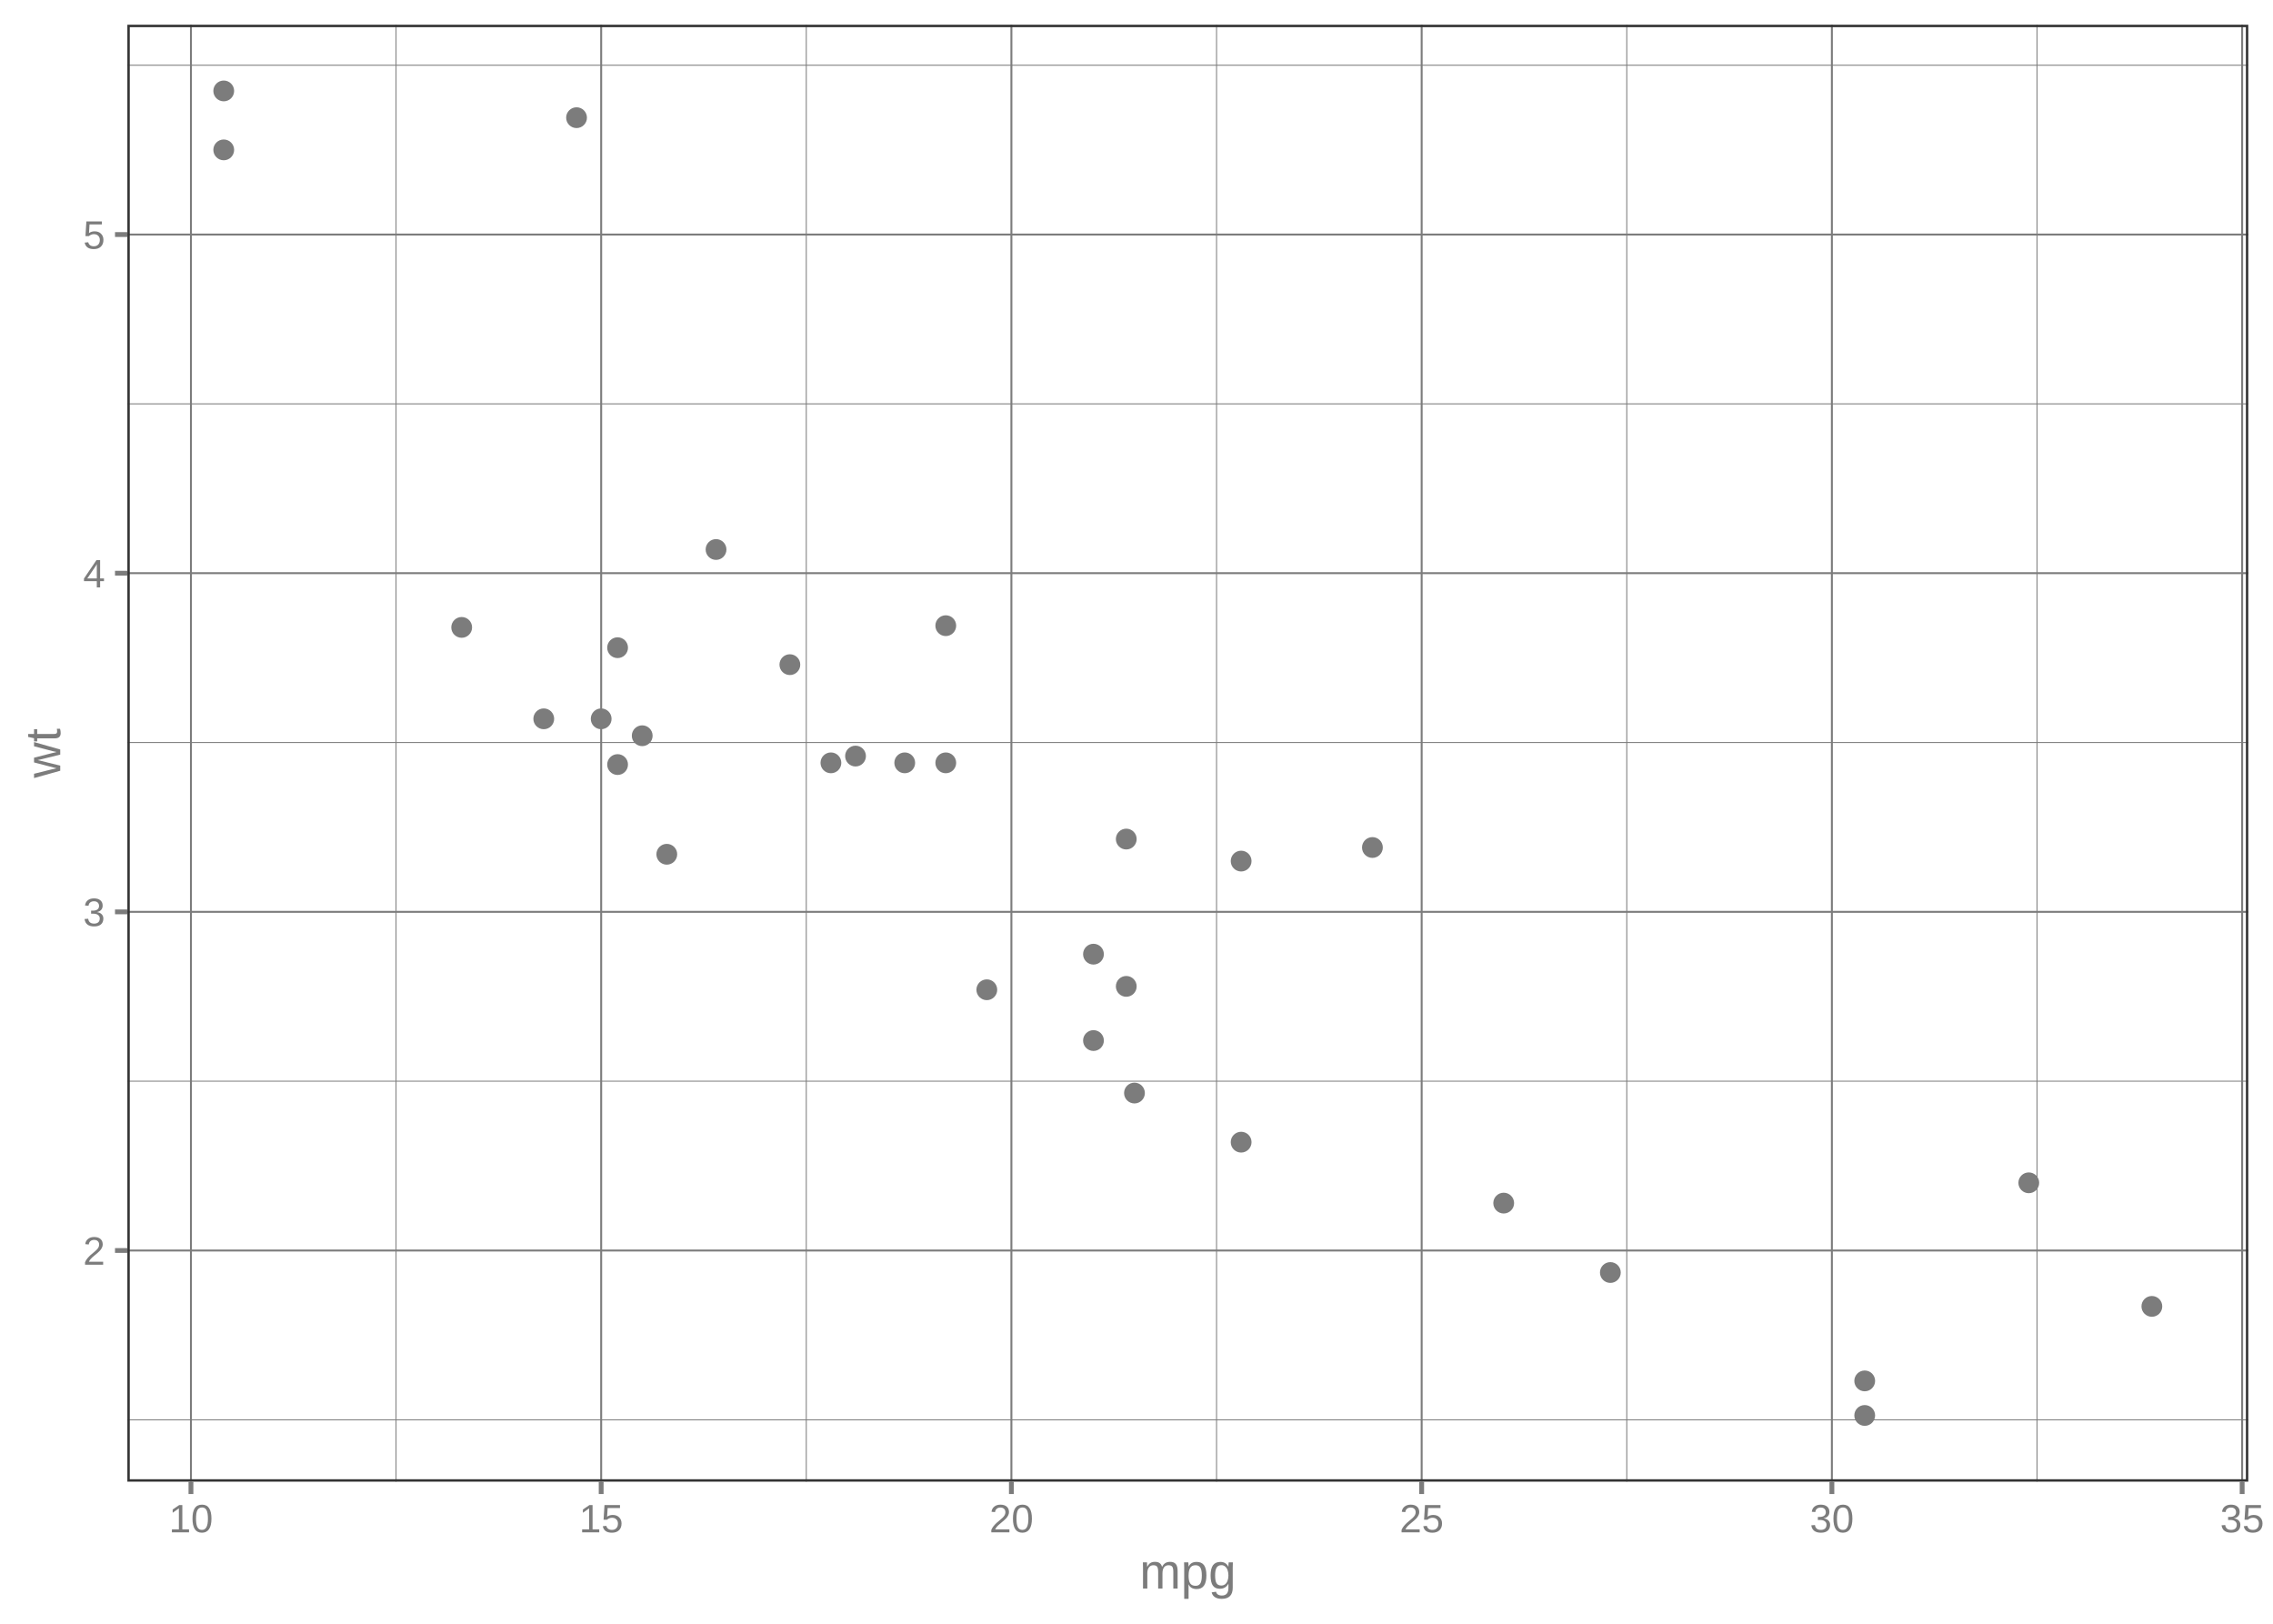
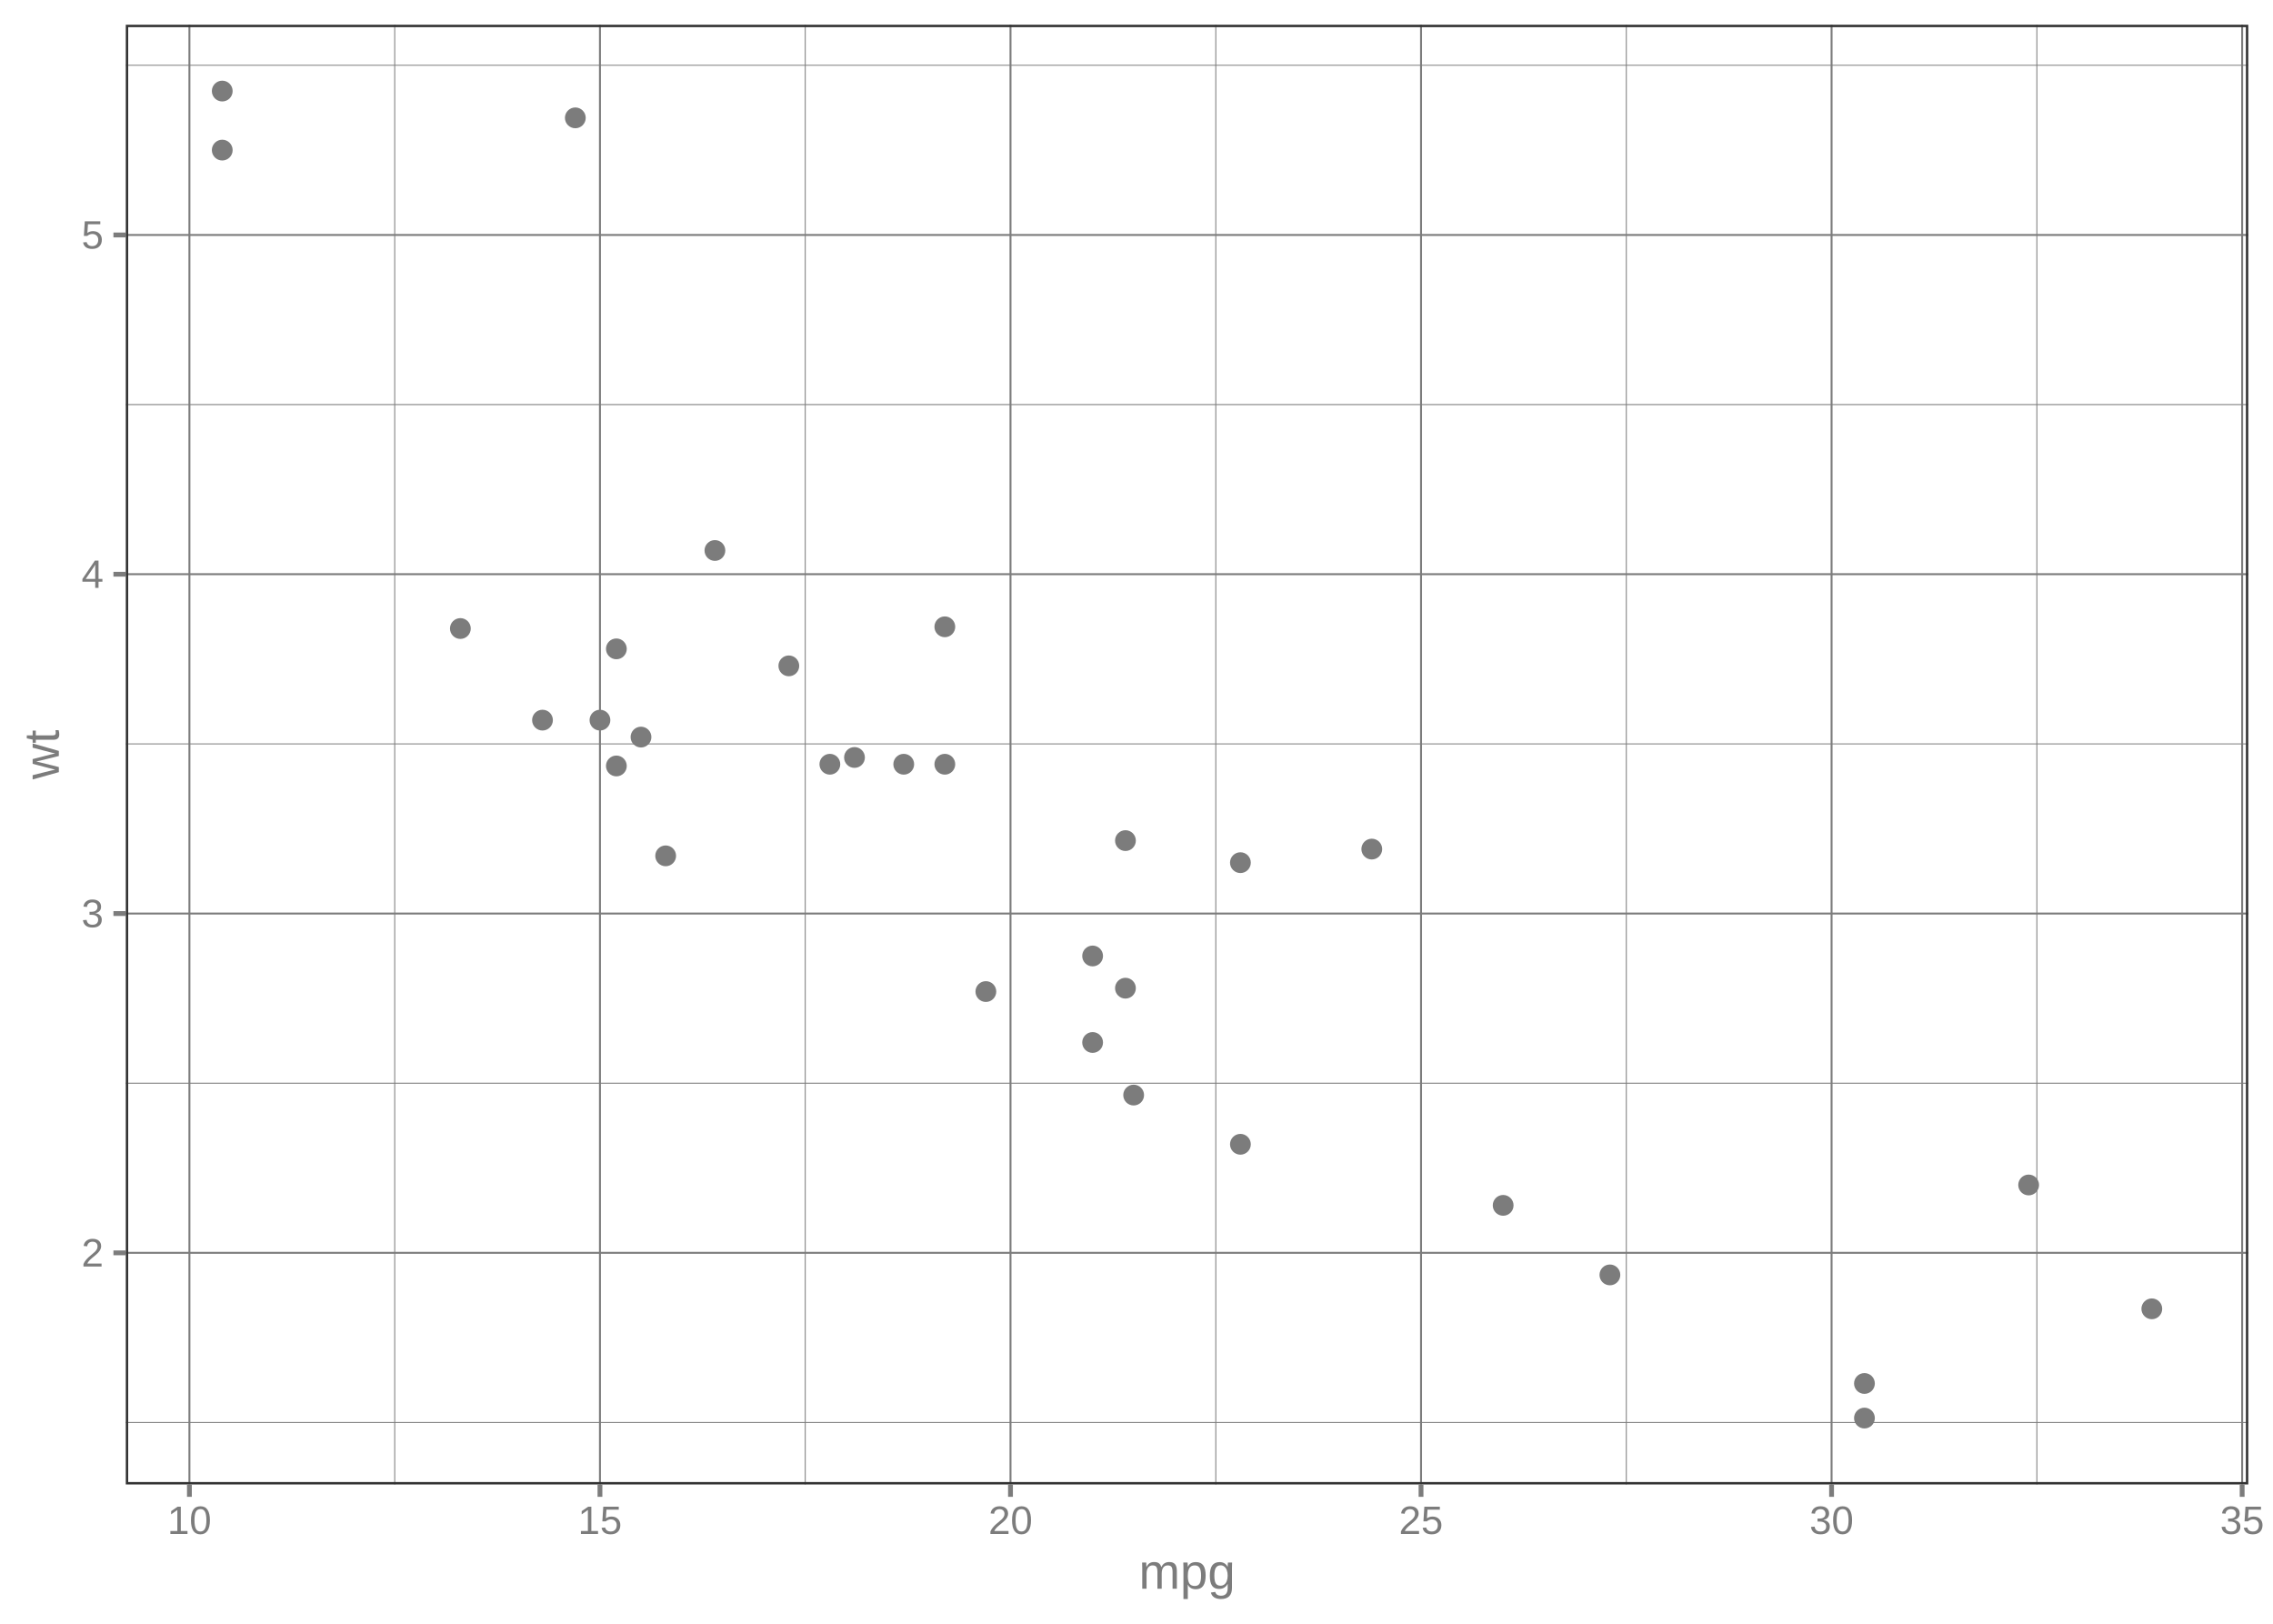
<svg xmlns="http://www.w3.org/2000/svg" width="504.00pt" height="360.00pt" viewBox="0 0 504.00 360.00">
  <g class="svglite">
    <defs>
      <style type="text/css">
    .svglite line, .svglite polyline, .svglite polygon, .svglite path, .svglite rect, .svglite circle {
      fill: none;
      stroke: #000000;
      stroke-linecap: round;
      stroke-linejoin: round;
      stroke-miterlimit: 10.00;
    }
    .svglite text {
      white-space: pre;
    }
    .svglite g.glyphgroup path {
      fill: inherit;
      stroke: none;
    }
  </style>
    </defs>
    <rect width="100%" height="100%" style="stroke: none; fill: none;" />
    <defs>
      <clipPath id="cpMC4wMHw1MDQuMDB8MC4wMHwzNjAuMDA=">
        <rect x="0.00" y="0.00" width="504.00" height="360.00" />
      </clipPath>
    </defs>
    <g clip-path="url(#cpMC4wMHw1MDQuMDB8MC4wMHwzNjAuMDA=)">
</g>
    <defs>
-       <clipPath id="cpMjguMjR8NDk4LjUyfDUuNDh8MzI4LjUw">
-         <rect x="28.24" y="5.48" width="470.28" height="323.02" />
+       <clipPath id="cpMjcuODl8NDk4LjUyfDUuNDh8MzI5LjEy">
+         <rect x="27.89" y="5.48" width="470.63" height="323.64" />
      </clipPath>
    </defs>
-     <g clip-path="url(#cpMjguMjR8NDk4LjUyfDUuNDh8MzI4LjUw)">
-       <polyline points="28.24,314.80 498.52,314.80 " style="stroke-width: 0.21; stroke: #7C7C7C; stroke-linecap: butt;" />
-       <polyline points="28.24,239.71 498.52,239.71 " style="stroke-width: 0.21; stroke: #7C7C7C; stroke-linecap: butt;" />
-       <polyline points="28.24,164.63 498.52,164.63 " style="stroke-width: 0.21; stroke: #7C7C7C; stroke-linecap: butt;" />
-       <polyline points="28.24,89.54 498.52,89.54 " style="stroke-width: 0.21; stroke: #7C7C7C; stroke-linecap: butt;" />
-       <polyline points="28.24,14.46 498.52,14.46 " style="stroke-width: 0.21; stroke: #7C7C7C; stroke-linecap: butt;" />
-       <polyline points="87.82,328.50 87.82,5.48 " style="stroke-width: 0.21; stroke: #7C7C7C; stroke-linecap: butt;" />
-       <polyline points="178.78,328.50 178.78,5.48 " style="stroke-width: 0.21; stroke: #7C7C7C; stroke-linecap: butt;" />
-       <polyline points="269.75,328.50 269.75,5.48 " style="stroke-width: 0.21; stroke: #7C7C7C; stroke-linecap: butt;" />
-       <polyline points="360.71,328.50 360.71,5.48 " style="stroke-width: 0.21; stroke: #7C7C7C; stroke-linecap: butt;" />
-       <polyline points="451.67,328.50 451.67,5.48 " style="stroke-width: 0.21; stroke: #7C7C7C; stroke-linecap: butt;" />
-       <polyline points="28.24,277.25 498.52,277.25 " style="stroke-width: 0.43; stroke: #7C7C7C; stroke-linecap: butt;" />
-       <polyline points="28.24,202.17 498.52,202.17 " style="stroke-width: 0.43; stroke: #7C7C7C; stroke-linecap: butt;" />
-       <polyline points="28.24,127.08 498.52,127.08 " style="stroke-width: 0.43; stroke: #7C7C7C; stroke-linecap: butt;" />
-       <polyline points="28.24,52.00 498.52,52.00 " style="stroke-width: 0.43; stroke: #7C7C7C; stroke-linecap: butt;" />
-       <polyline points="42.34,328.50 42.34,5.48 " style="stroke-width: 0.43; stroke: #7C7C7C; stroke-linecap: butt;" />
-       <polyline points="133.30,328.50 133.30,5.48 " style="stroke-width: 0.43; stroke: #7C7C7C; stroke-linecap: butt;" />
-       <polyline points="224.26,328.50 224.26,5.48 " style="stroke-width: 0.43; stroke: #7C7C7C; stroke-linecap: butt;" />
-       <polyline points="315.23,328.50 315.23,5.48 " style="stroke-width: 0.43; stroke: #7C7C7C; stroke-linecap: butt;" />
-       <polyline points="406.19,328.50 406.19,5.48 " style="stroke-width: 0.43; stroke: #7C7C7C; stroke-linecap: butt;" />
-       <polyline points="497.16,328.50 497.16,5.48 " style="stroke-width: 0.43; stroke: #7C7C7C; stroke-linecap: butt;" />
-       <circle cx="242.46" cy="230.70" r="1.95" style="stroke-width: 0.71; stroke: #7C7C7C; fill: #7C7C7C;" />
-       <circle cx="242.46" cy="211.55" r="1.95" style="stroke-width: 0.71; stroke: #7C7C7C; fill: #7C7C7C;" />
-       <circle cx="275.20" cy="253.23" r="1.95" style="stroke-width: 0.71; stroke: #7C7C7C; fill: #7C7C7C;" />
-       <circle cx="249.73" cy="186.03" r="1.95" style="stroke-width: 0.71; stroke: #7C7C7C; fill: #7C7C7C;" />
-       <circle cx="200.61" cy="169.13" r="1.95" style="stroke-width: 0.71; stroke: #7C7C7C; fill: #7C7C7C;" />
-       <circle cx="189.70" cy="167.63" r="1.95" style="stroke-width: 0.71; stroke: #7C7C7C; fill: #7C7C7C;" />
-       <circle cx="120.57" cy="159.37" r="1.95" style="stroke-width: 0.71; stroke: #7C7C7C; fill: #7C7C7C;" />
-       <circle cx="304.31" cy="187.90" r="1.95" style="stroke-width: 0.71; stroke: #7C7C7C; fill: #7C7C7C;" />
-       <circle cx="275.20" cy="190.91" r="1.95" style="stroke-width: 0.71; stroke: #7C7C7C; fill: #7C7C7C;" />
-       <circle cx="209.71" cy="169.13" r="1.95" style="stroke-width: 0.71; stroke: #7C7C7C; fill: #7C7C7C;" />
-       <circle cx="184.24" cy="169.13" r="1.95" style="stroke-width: 0.71; stroke: #7C7C7C; fill: #7C7C7C;" />
-       <circle cx="158.77" cy="121.83" r="1.95" style="stroke-width: 0.71; stroke: #7C7C7C; fill: #7C7C7C;" />
-       <circle cx="175.14" cy="147.36" r="1.95" style="stroke-width: 0.71; stroke: #7C7C7C; fill: #7C7C7C;" />
-       <circle cx="136.94" cy="143.60" r="1.95" style="stroke-width: 0.71; stroke: #7C7C7C; fill: #7C7C7C;" />
-       <circle cx="49.61" cy="33.23" r="1.95" style="stroke-width: 0.71; stroke: #7C7C7C; fill: #7C7C7C;" />
-       <circle cx="49.61" cy="20.16" r="1.95" style="stroke-width: 0.71; stroke: #7C7C7C; fill: #7C7C7C;" />
-       <circle cx="127.84" cy="26.09" r="1.95" style="stroke-width: 0.71; stroke: #7C7C7C; fill: #7C7C7C;" />
-       <circle cx="449.85" cy="262.24" r="1.95" style="stroke-width: 0.71; stroke: #7C7C7C; fill: #7C7C7C;" />
-       <circle cx="413.47" cy="306.16" r="1.95" style="stroke-width: 0.71; stroke: #7C7C7C; fill: #7C7C7C;" />
-       <circle cx="477.14" cy="289.64" r="1.95" style="stroke-width: 0.71; stroke: #7C7C7C; fill: #7C7C7C;" />
-       <circle cx="251.55" cy="242.34" r="1.95" style="stroke-width: 0.71; stroke: #7C7C7C; fill: #7C7C7C;" />
-       <circle cx="142.40" cy="163.12" r="1.95" style="stroke-width: 0.71; stroke: #7C7C7C; fill: #7C7C7C;" />
-       <circle cx="136.94" cy="169.51" r="1.95" style="stroke-width: 0.71; stroke: #7C7C7C; fill: #7C7C7C;" />
-       <circle cx="102.37" cy="139.10" r="1.95" style="stroke-width: 0.71; stroke: #7C7C7C; fill: #7C7C7C;" />
-       <circle cx="209.71" cy="138.72" r="1.95" style="stroke-width: 0.71; stroke: #7C7C7C; fill: #7C7C7C;" />
-       <circle cx="357.07" cy="282.13" r="1.95" style="stroke-width: 0.71; stroke: #7C7C7C; fill: #7C7C7C;" />
-       <circle cx="333.42" cy="266.74" r="1.95" style="stroke-width: 0.71; stroke: #7C7C7C; fill: #7C7C7C;" />
-       <circle cx="413.47" cy="313.82" r="1.95" style="stroke-width: 0.71; stroke: #7C7C7C; fill: #7C7C7C;" />
-       <circle cx="147.85" cy="189.40" r="1.95" style="stroke-width: 0.71; stroke: #7C7C7C; fill: #7C7C7C;" />
-       <circle cx="218.81" cy="219.44" r="1.95" style="stroke-width: 0.71; stroke: #7C7C7C; fill: #7C7C7C;" />
-       <circle cx="133.30" cy="159.37" r="1.95" style="stroke-width: 0.71; stroke: #7C7C7C; fill: #7C7C7C;" />
-       <circle cx="249.73" cy="218.69" r="1.95" style="stroke-width: 0.71; stroke: #7C7C7C; fill: #7C7C7C;" />
-       <rect x="28.24" y="5.48" width="470.28" height="323.02" style="stroke-width: 1.07; stroke: #333333;" />
+     <g clip-path="url(#cpMjcuODl8NDk4LjUyfDUuNDh8MzI5LjEy)">
+       <polyline points="27.89,315.38 498.52,315.38 " style="stroke-width: 0.21; stroke: #7C7C7C; stroke-linecap: butt;" />
+       <polyline points="27.89,240.16 498.52,240.16 " style="stroke-width: 0.21; stroke: #7C7C7C; stroke-linecap: butt;" />
+       <polyline points="27.89,164.93 498.52,164.93 " style="stroke-width: 0.21; stroke: #7C7C7C; stroke-linecap: butt;" />
+       <polyline points="27.89,89.70 498.52,89.70 " style="stroke-width: 0.21; stroke: #7C7C7C; stroke-linecap: butt;" />
+       <polyline points="27.89,14.47 498.52,14.47 " style="stroke-width: 0.21; stroke: #7C7C7C; stroke-linecap: butt;" />
+       <polyline points="87.52,329.12 87.52,5.48 " style="stroke-width: 0.21; stroke: #7C7C7C; stroke-linecap: butt;" />
+       <polyline points="178.55,329.12 178.55,5.48 " style="stroke-width: 0.21; stroke: #7C7C7C; stroke-linecap: butt;" />
+       <polyline points="269.58,329.12 269.58,5.48 " style="stroke-width: 0.21; stroke: #7C7C7C; stroke-linecap: butt;" />
+       <polyline points="360.61,329.12 360.61,5.48 " style="stroke-width: 0.21; stroke: #7C7C7C; stroke-linecap: butt;" />
+       <polyline points="451.64,329.12 451.64,5.48 " style="stroke-width: 0.21; stroke: #7C7C7C; stroke-linecap: butt;" />
+       <polyline points="27.89,277.77 498.52,277.77 " style="stroke-width: 0.43; stroke: #7C7C7C; stroke-linecap: butt;" />
+       <polyline points="27.89,202.54 498.52,202.54 " style="stroke-width: 0.43; stroke: #7C7C7C; stroke-linecap: butt;" />
+       <polyline points="27.89,127.31 498.52,127.31 " style="stroke-width: 0.43; stroke: #7C7C7C; stroke-linecap: butt;" />
+       <polyline points="27.89,52.09 498.52,52.09 " style="stroke-width: 0.43; stroke: #7C7C7C; stroke-linecap: butt;" />
+       <polyline points="42.00,329.12 42.00,5.48 " style="stroke-width: 0.43; stroke: #7C7C7C; stroke-linecap: butt;" />
+       <polyline points="133.03,329.12 133.03,5.48 " style="stroke-width: 0.43; stroke: #7C7C7C; stroke-linecap: butt;" />
+       <polyline points="224.06,329.12 224.06,5.48 " style="stroke-width: 0.43; stroke: #7C7C7C; stroke-linecap: butt;" />
+       <polyline points="315.09,329.12 315.09,5.48 " style="stroke-width: 0.43; stroke: #7C7C7C; stroke-linecap: butt;" />
+       <polyline points="406.12,329.12 406.12,5.48 " style="stroke-width: 0.43; stroke: #7C7C7C; stroke-linecap: butt;" />
+       <polyline points="497.16,329.12 497.16,5.48 " style="stroke-width: 0.43; stroke: #7C7C7C; stroke-linecap: butt;" />
+       <circle cx="242.27" cy="231.13" r="1.95" style="stroke-width: 0.71; stroke: #7C7C7C; fill: #7C7C7C;" />
+       <circle cx="242.27" cy="211.95" r="1.95" style="stroke-width: 0.71; stroke: #7C7C7C; fill: #7C7C7C;" />
+       <circle cx="275.04" cy="253.70" r="1.95" style="stroke-width: 0.71; stroke: #7C7C7C; fill: #7C7C7C;" />
+       <circle cx="249.55" cy="186.37" r="1.95" style="stroke-width: 0.71; stroke: #7C7C7C; fill: #7C7C7C;" />
+       <circle cx="200.39" cy="169.44" r="1.95" style="stroke-width: 0.71; stroke: #7C7C7C; fill: #7C7C7C;" />
+       <circle cx="189.47" cy="167.94" r="1.95" style="stroke-width: 0.71; stroke: #7C7C7C; fill: #7C7C7C;" />
+       <circle cx="120.29" cy="159.66" r="1.95" style="stroke-width: 0.71; stroke: #7C7C7C; fill: #7C7C7C;" />
+       <circle cx="304.17" cy="188.25" r="1.95" style="stroke-width: 0.71; stroke: #7C7C7C; fill: #7C7C7C;" />
+       <circle cx="275.04" cy="191.26" r="1.95" style="stroke-width: 0.71; stroke: #7C7C7C; fill: #7C7C7C;" />
+       <circle cx="209.50" cy="169.44" r="1.95" style="stroke-width: 0.71; stroke: #7C7C7C; fill: #7C7C7C;" />
+       <circle cx="184.01" cy="169.44" r="1.95" style="stroke-width: 0.71; stroke: #7C7C7C; fill: #7C7C7C;" />
+       <circle cx="158.52" cy="122.05" r="1.95" style="stroke-width: 0.71; stroke: #7C7C7C; fill: #7C7C7C;" />
+       <circle cx="174.91" cy="147.63" r="1.95" style="stroke-width: 0.71; stroke: #7C7C7C; fill: #7C7C7C;" />
+       <circle cx="136.67" cy="143.86" r="1.95" style="stroke-width: 0.71; stroke: #7C7C7C; fill: #7C7C7C;" />
+       <circle cx="49.28" cy="33.28" r="1.95" style="stroke-width: 0.71; stroke: #7C7C7C; fill: #7C7C7C;" />
+       <circle cx="49.28" cy="20.19" r="1.95" style="stroke-width: 0.71; stroke: #7C7C7C; fill: #7C7C7C;" />
+       <circle cx="127.57" cy="26.13" r="1.95" style="stroke-width: 0.71; stroke: #7C7C7C; fill: #7C7C7C;" />
+       <circle cx="449.82" cy="262.72" r="1.95" style="stroke-width: 0.71; stroke: #7C7C7C; fill: #7C7C7C;" />
+       <circle cx="413.41" cy="306.73" r="1.95" style="stroke-width: 0.71; stroke: #7C7C7C; fill: #7C7C7C;" />
+       <circle cx="477.13" cy="290.18" r="1.95" style="stroke-width: 0.71; stroke: #7C7C7C; fill: #7C7C7C;" />
+       <circle cx="251.37" cy="242.79" r="1.95" style="stroke-width: 0.71; stroke: #7C7C7C; fill: #7C7C7C;" />
+       <circle cx="142.13" cy="163.42" r="1.95" style="stroke-width: 0.71; stroke: #7C7C7C; fill: #7C7C7C;" />
+       <circle cx="136.67" cy="169.82" r="1.95" style="stroke-width: 0.71; stroke: #7C7C7C; fill: #7C7C7C;" />
+       <circle cx="102.08" cy="139.35" r="1.95" style="stroke-width: 0.71; stroke: #7C7C7C; fill: #7C7C7C;" />
+       <circle cx="209.50" cy="138.97" r="1.95" style="stroke-width: 0.71; stroke: #7C7C7C; fill: #7C7C7C;" />
+       <circle cx="356.97" cy="282.66" r="1.95" style="stroke-width: 0.71; stroke: #7C7C7C; fill: #7C7C7C;" />
+       <circle cx="333.30" cy="267.24" r="1.95" style="stroke-width: 0.71; stroke: #7C7C7C; fill: #7C7C7C;" />
+       <circle cx="413.41" cy="314.40" r="1.95" style="stroke-width: 0.71; stroke: #7C7C7C; fill: #7C7C7C;" />
+       <circle cx="147.60" cy="189.75" r="1.95" style="stroke-width: 0.71; stroke: #7C7C7C; fill: #7C7C7C;" />
+       <circle cx="218.60" cy="219.84" r="1.95" style="stroke-width: 0.71; stroke: #7C7C7C; fill: #7C7C7C;" />
+       <circle cx="133.03" cy="159.66" r="1.95" style="stroke-width: 0.71; stroke: #7C7C7C; fill: #7C7C7C;" />
+       <circle cx="249.55" cy="219.09" r="1.95" style="stroke-width: 0.71; stroke: #7C7C7C; fill: #7C7C7C;" />
+       <rect x="27.89" y="5.48" width="470.63" height="323.64" style="stroke-width: 1.07; stroke: #333333;" />
    </g>
    <g clip-path="url(#cpMC4wMHw1MDQuMDB8MC4wMHwzNjAuMDA=)">
-       <text x="23.31" y="280.40" text-anchor="end" style="font-size: 8.80px;fill: #7C7C7C; font-family: &quot;Arial&quot;;" textLength="4.89px" lengthAdjust="spacingAndGlyphs">2</text>
-       <text x="23.31" y="205.32" text-anchor="end" style="font-size: 8.80px;fill: #7C7C7C; font-family: &quot;Arial&quot;;" textLength="4.89px" lengthAdjust="spacingAndGlyphs">3</text>
-       <text x="23.31" y="130.23" text-anchor="end" style="font-size: 8.80px;fill: #7C7C7C; font-family: &quot;Arial&quot;;" textLength="4.89px" lengthAdjust="spacingAndGlyphs">4</text>
-       <text x="23.31" y="55.15" text-anchor="end" style="font-size: 8.80px;fill: #7C7C7C; font-family: &quot;Arial&quot;;" textLength="4.89px" lengthAdjust="spacingAndGlyphs">5</text>
-       <polyline points="25.50,277.25 28.24,277.25 " style="stroke-width: 1.07; stroke: #7C7C7C; stroke-linecap: butt;" />
-       <polyline points="25.50,202.17 28.24,202.17 " style="stroke-width: 1.07; stroke: #7C7C7C; stroke-linecap: butt;" />
-       <polyline points="25.50,127.08 28.24,127.08 " style="stroke-width: 1.07; stroke: #7C7C7C; stroke-linecap: butt;" />
-       <polyline points="25.50,52.00 28.24,52.00 " style="stroke-width: 1.07; stroke: #7C7C7C; stroke-linecap: butt;" />
-       <polyline points="42.34,331.24 42.34,328.50 " style="stroke-width: 1.07; stroke: #7C7C7C; stroke-linecap: butt;" />
-       <polyline points="133.30,331.24 133.30,328.50 " style="stroke-width: 1.07; stroke: #7C7C7C; stroke-linecap: butt;" />
-       <polyline points="224.26,331.24 224.26,328.50 " style="stroke-width: 1.07; stroke: #7C7C7C; stroke-linecap: butt;" />
-       <polyline points="315.23,331.24 315.23,328.50 " style="stroke-width: 1.07; stroke: #7C7C7C; stroke-linecap: butt;" />
-       <polyline points="406.19,331.24 406.19,328.50 " style="stroke-width: 1.07; stroke: #7C7C7C; stroke-linecap: butt;" />
-       <polyline points="497.16,331.24 497.16,328.50 " style="stroke-width: 1.07; stroke: #7C7C7C; stroke-linecap: butt;" />
-       <text x="42.34" y="339.74" text-anchor="middle" style="font-size: 8.80px;fill: #7C7C7C; font-family: &quot;Arial&quot;;" textLength="9.78px" lengthAdjust="spacingAndGlyphs">10</text>
-       <text x="133.30" y="339.74" text-anchor="middle" style="font-size: 8.80px;fill: #7C7C7C; font-family: &quot;Arial&quot;;" textLength="9.78px" lengthAdjust="spacingAndGlyphs">15</text>
-       <text x="224.26" y="339.74" text-anchor="middle" style="font-size: 8.80px;fill: #7C7C7C; font-family: &quot;Arial&quot;;" textLength="9.78px" lengthAdjust="spacingAndGlyphs">20</text>
-       <text x="315.23" y="339.74" text-anchor="middle" style="font-size: 8.80px;fill: #7C7C7C; font-family: &quot;Arial&quot;;" textLength="9.78px" lengthAdjust="spacingAndGlyphs">25</text>
-       <text x="406.19" y="339.74" text-anchor="middle" style="font-size: 8.80px;fill: #7C7C7C; font-family: &quot;Arial&quot;;" textLength="9.78px" lengthAdjust="spacingAndGlyphs">30</text>
-       <text x="497.16" y="339.74" text-anchor="middle" style="font-size: 8.80px;fill: #7C7C7C; font-family: &quot;Arial&quot;;" textLength="9.78px" lengthAdjust="spacingAndGlyphs">35</text>
-       <text x="263.38" y="352.20" text-anchor="middle" style="font-size: 11.00px;fill: #7C7C7C; font-family: &quot;Arial&quot;;" textLength="21.41px" lengthAdjust="spacingAndGlyphs">mpg</text>
-       <text transform="translate(13.36,166.99) rotate(-90)" text-anchor="middle" style="font-size: 11.00px;fill: #7C7C7C; font-family: &quot;Arial&quot;;" textLength="11.00px" lengthAdjust="spacingAndGlyphs">wt</text>
+       <text x="22.96" y="280.80" text-anchor="end" style="font-size: 8.80px;fill: #7C7C7C; font-family: &quot;Liberation Sans&quot;;" textLength="4.89px" lengthAdjust="spacingAndGlyphs">2</text>
+       <text x="22.96" y="205.57" text-anchor="end" style="font-size: 8.80px;fill: #7C7C7C; font-family: &quot;Liberation Sans&quot;;" textLength="4.89px" lengthAdjust="spacingAndGlyphs">3</text>
+       <text x="22.96" y="130.34" text-anchor="end" style="font-size: 8.80px;fill: #7C7C7C; font-family: &quot;Liberation Sans&quot;;" textLength="4.89px" lengthAdjust="spacingAndGlyphs">4</text>
+       <text x="22.96" y="55.11" text-anchor="end" style="font-size: 8.80px;fill: #7C7C7C; font-family: &quot;Liberation Sans&quot;;" textLength="4.89px" lengthAdjust="spacingAndGlyphs">5</text>
+       <polyline points="25.15,277.77 27.89,277.77 " style="stroke-width: 1.07; stroke: #7C7C7C; stroke-linecap: butt;" />
+       <polyline points="25.15,202.54 27.89,202.54 " style="stroke-width: 1.07; stroke: #7C7C7C; stroke-linecap: butt;" />
+       <polyline points="25.15,127.31 27.89,127.31 " style="stroke-width: 1.07; stroke: #7C7C7C; stroke-linecap: butt;" />
+       <polyline points="25.15,52.09 27.89,52.09 " style="stroke-width: 1.07; stroke: #7C7C7C; stroke-linecap: butt;" />
+       <polyline points="42.00,331.86 42.00,329.12 " style="stroke-width: 1.07; stroke: #7C7C7C; stroke-linecap: butt;" />
+       <polyline points="133.03,331.86 133.03,329.12 " style="stroke-width: 1.07; stroke: #7C7C7C; stroke-linecap: butt;" />
+       <polyline points="224.06,331.86 224.06,329.12 " style="stroke-width: 1.07; stroke: #7C7C7C; stroke-linecap: butt;" />
+       <polyline points="315.09,331.86 315.09,329.12 " style="stroke-width: 1.07; stroke: #7C7C7C; stroke-linecap: butt;" />
+       <polyline points="406.12,331.86 406.12,329.12 " style="stroke-width: 1.07; stroke: #7C7C7C; stroke-linecap: butt;" />
+       <polyline points="497.16,331.86 497.16,329.12 " style="stroke-width: 1.07; stroke: #7C7C7C; stroke-linecap: butt;" />
+       <text x="42.00" y="340.10" text-anchor="middle" style="font-size: 8.80px;fill: #7C7C7C; font-family: &quot;Liberation Sans&quot;;" textLength="9.78px" lengthAdjust="spacingAndGlyphs">10</text>
+       <text x="133.03" y="340.10" text-anchor="middle" style="font-size: 8.80px;fill: #7C7C7C; font-family: &quot;Liberation Sans&quot;;" textLength="9.78px" lengthAdjust="spacingAndGlyphs">15</text>
+       <text x="224.06" y="340.10" text-anchor="middle" style="font-size: 8.80px;fill: #7C7C7C; font-family: &quot;Liberation Sans&quot;;" textLength="9.78px" lengthAdjust="spacingAndGlyphs">20</text>
+       <text x="315.09" y="340.10" text-anchor="middle" style="font-size: 8.80px;fill: #7C7C7C; font-family: &quot;Liberation Sans&quot;;" textLength="9.78px" lengthAdjust="spacingAndGlyphs">25</text>
+       <text x="406.12" y="340.10" text-anchor="middle" style="font-size: 8.80px;fill: #7C7C7C; font-family: &quot;Liberation Sans&quot;;" textLength="9.78px" lengthAdjust="spacingAndGlyphs">30</text>
+       <text x="497.16" y="340.10" text-anchor="middle" style="font-size: 8.80px;fill: #7C7C7C; font-family: &quot;Liberation Sans&quot;;" textLength="9.78px" lengthAdjust="spacingAndGlyphs">35</text>
+       <text x="263.21" y="352.24" text-anchor="middle" style="font-size: 11.00px;fill: #7C7C7C; font-family: &quot;Liberation Sans&quot;;" textLength="21.41px" lengthAdjust="spacingAndGlyphs">mpg</text>
+       <text transform="translate(13.05,167.30) rotate(-90)" text-anchor="middle" style="font-size: 11.00px;fill: #7C7C7C; font-family: &quot;Liberation Sans&quot;;" textLength="11.00px" lengthAdjust="spacingAndGlyphs">wt</text>
    </g>
  </g>
</svg>
